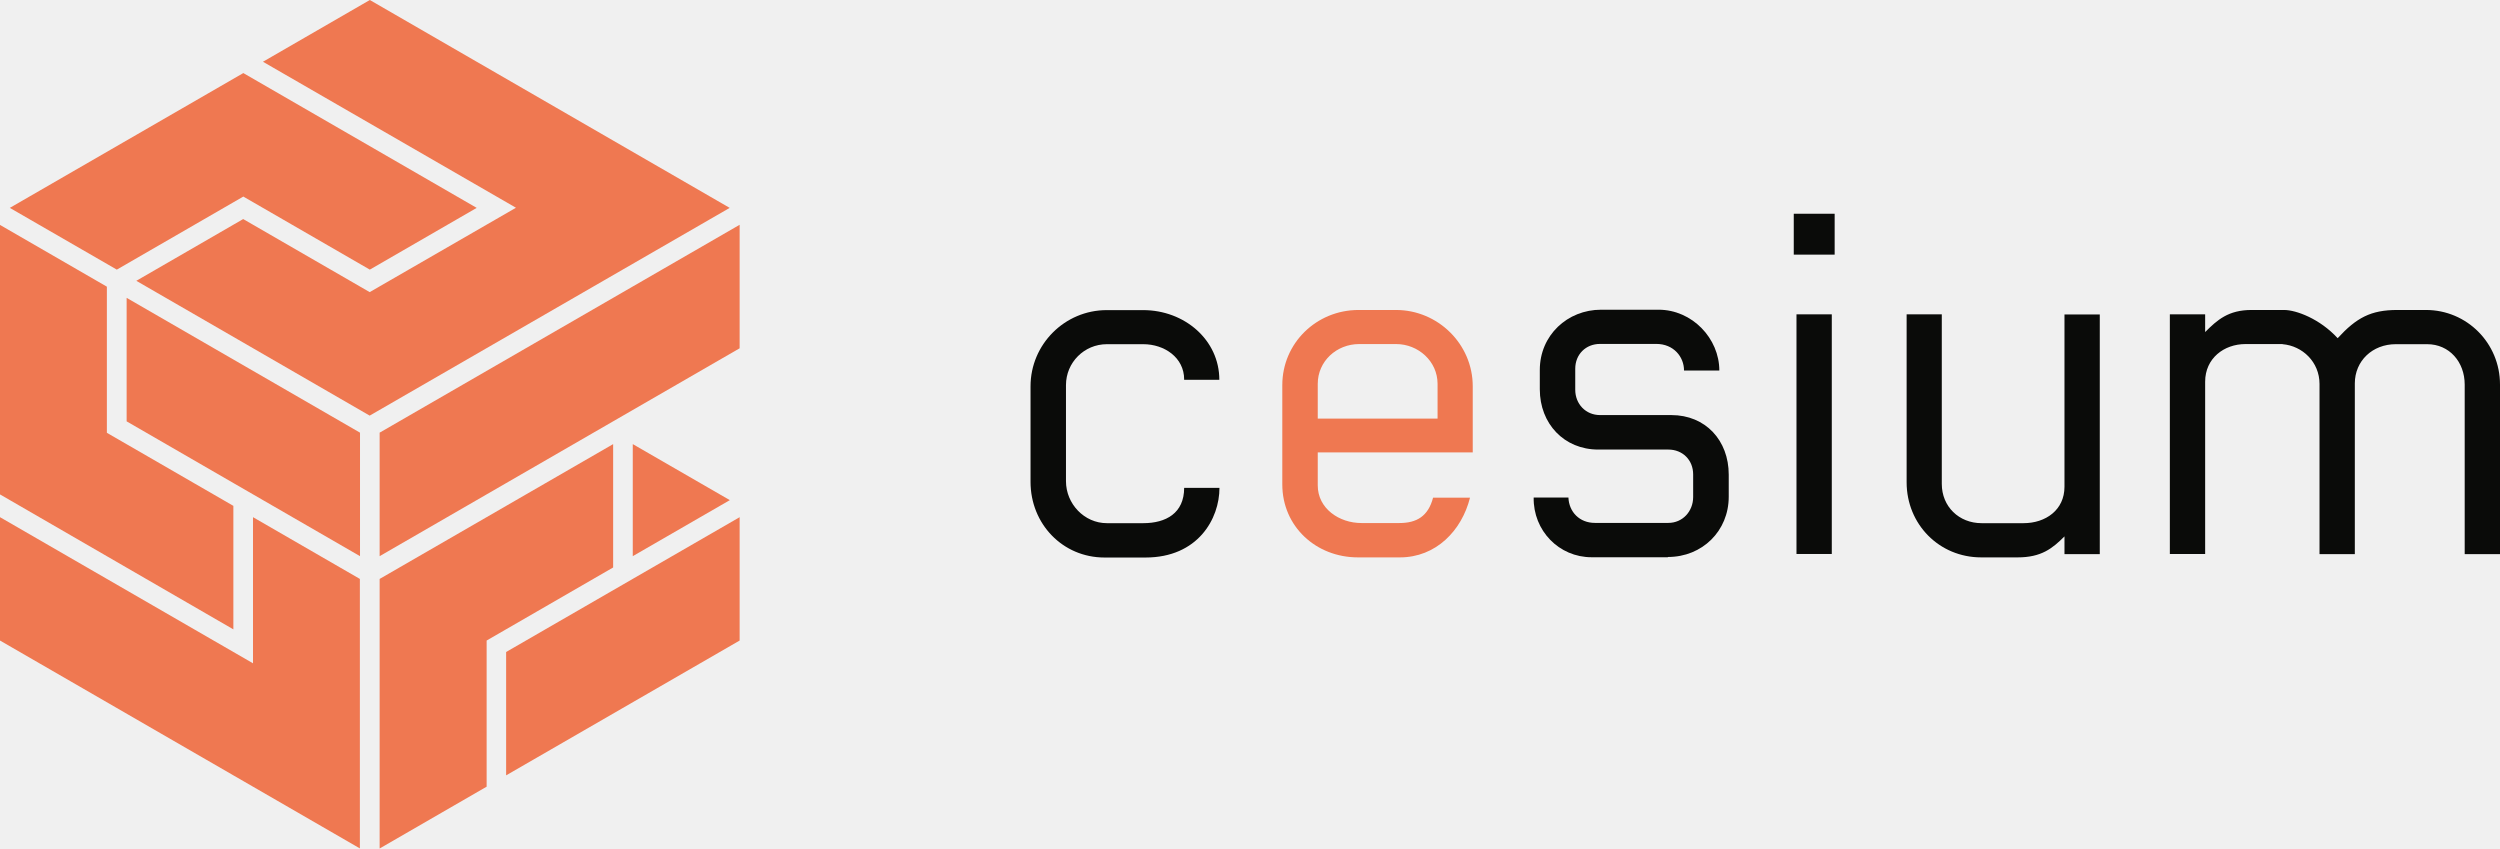
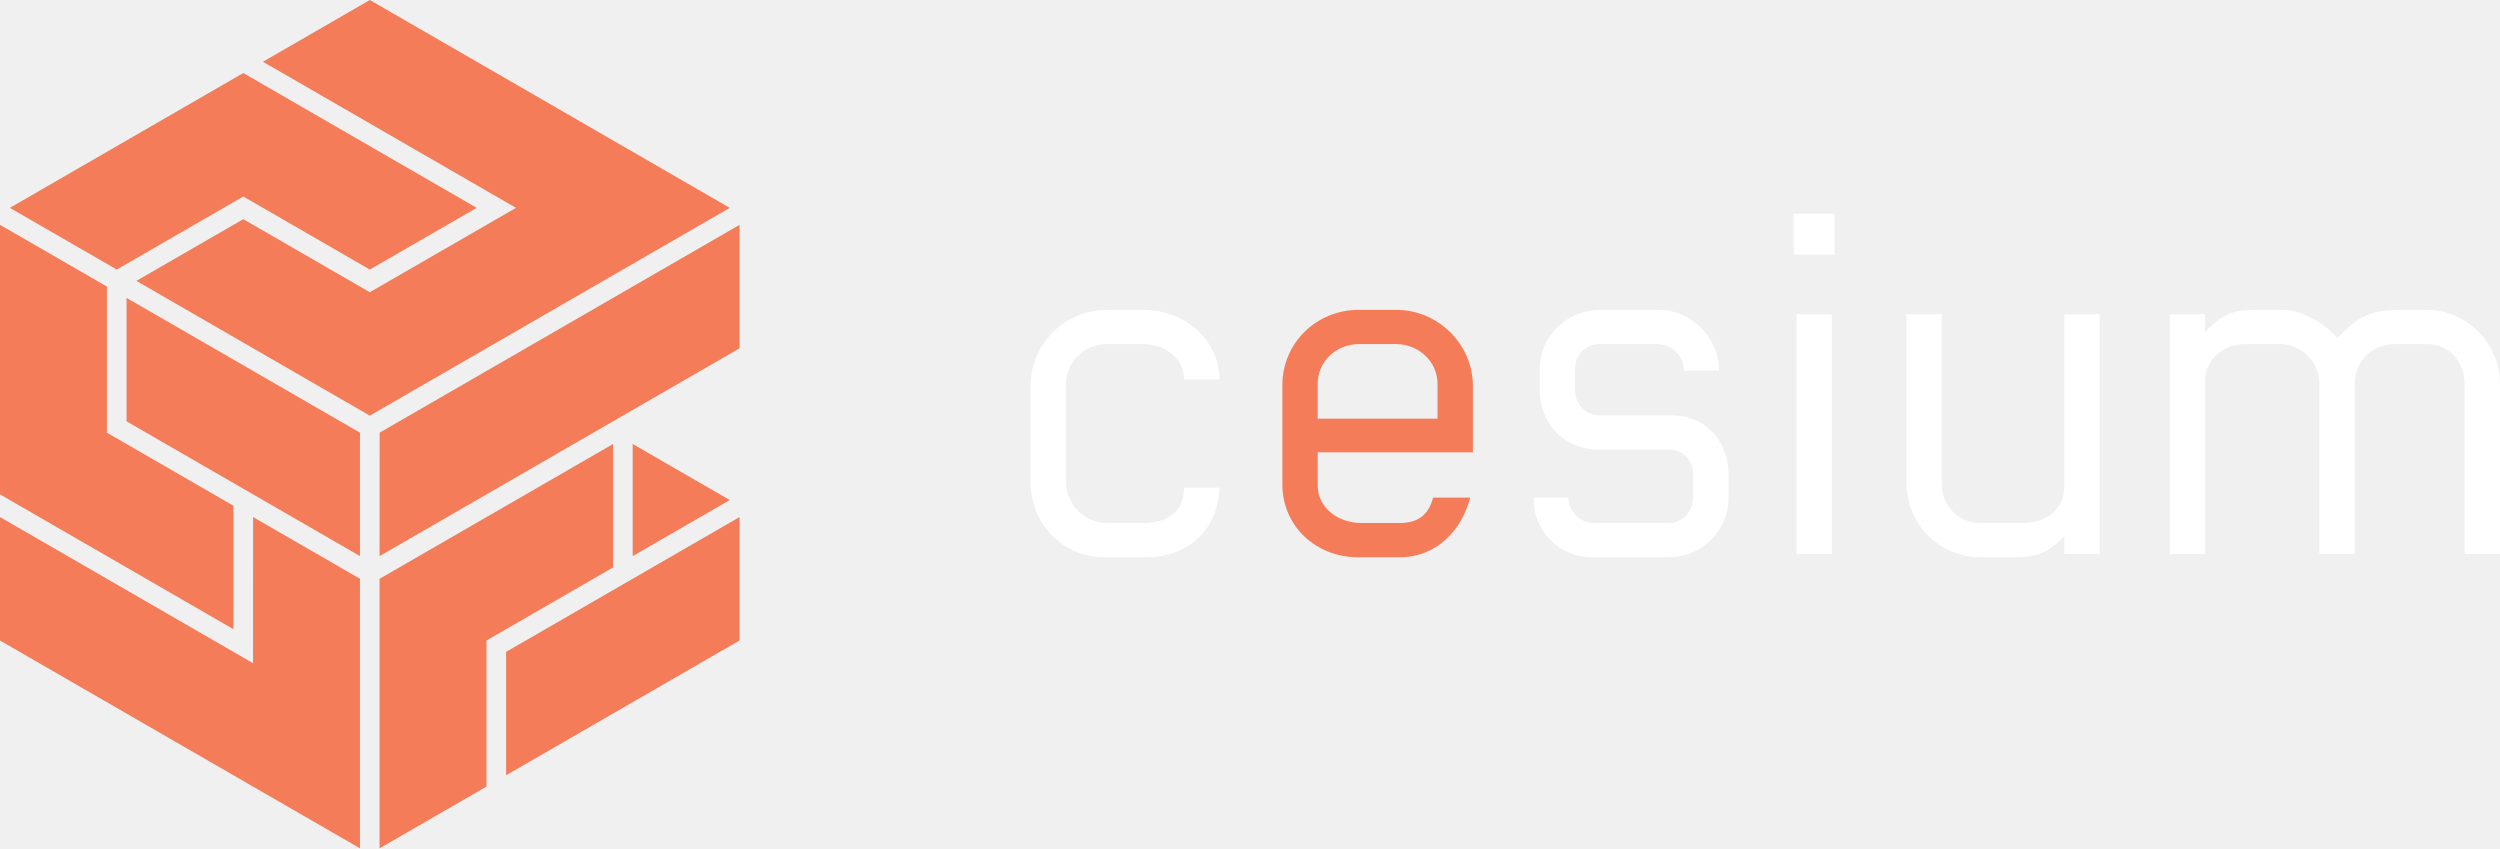
- <svg xmlns="http://www.w3.org/2000/svg" id="Camada_1" data-name="Camada 1" viewBox="0 0 183.4 62.23">
-   <defs>
-     <style>
-       .cls-1 {
-         fill: #0a0b09;
-       }
- 
-       .cls-2 {
-         fill: #ef7851;
-       }
-     </style>
-   </defs>
-   <g>
-     <path class="cls-1" d="m86.87,27.84c0-1.62-1.46-2.59-3-2.59h-2.67c-1.66,0-3,1.34-3,3v7.05c0,1.66,1.34,3.08,3,3.08h2.67c1.66,0,3-.73,3-2.59h2.59c0,2.27-1.58,5.11-5.43,5.11h-3c-3.08,0-5.43-2.47-5.43-5.55v-7.01c0-3.08,2.51-5.59,5.59-5.59h2.67c3.04,0,5.59,2.19,5.59,5.11h-2.59Z" />
-     <path class="cls-2" d="m96.67,33.18v2.43c0,1.7,1.58,2.76,3.2,2.76h2.79c1.26,0,2.11-.49,2.47-1.86h2.71c-.61,2.43-2.51,4.38-5.14,4.38h-3.08c-3.08,0-5.55-2.27-5.55-5.35v-7.29c0-3.08,2.51-5.51,5.59-5.51h2.75c3.08,0,5.63,2.51,5.63,5.59v4.86h-11.38Zm8.79-5.02c0-1.66-1.42-2.92-3.04-2.92h-2.71c-1.66,0-3.04,1.26-3.04,2.92v2.55h8.79v-2.55Z" />
-     <path class="cls-1" d="m122.35,40.88h-5.59c-2.39,0-4.29-1.95-4.25-4.38h2.55c.04,1.05.81,1.86,1.94,1.86h5.39c1.05,0,1.82-.85,1.82-1.9v-1.66c0-1.05-.77-1.82-1.82-1.82h-5.14c-2.51,0-4.29-1.9-4.29-4.42v-1.42c0-2.55,2.03-4.42,4.5-4.42h4.21c2.47,0,4.46,2.11,4.46,4.46h-2.59c0-1.01-.77-1.95-2.03-1.95h-4.13c-1.05,0-1.82.77-1.82,1.82v1.54c0,1.05.77,1.86,1.82,1.86h5.23c2.51,0,4.21,1.86,4.21,4.37v1.62c0,2.51-1.94,4.42-4.46,4.42Z" />
-     <path class="cls-1" d="m131.59,18.68v-3h3v3h-3Zm.2,21.96v-17.58h2.59v17.58h-2.59Z" />
-     <path class="cls-1" d="m142.45,23.06v12.44c0,1.66,1.26,2.88,2.92,2.88h3.08c1.62,0,3-.97,3-2.67v-12.64h2.59v17.58h-2.59v-1.3c-.89.89-1.7,1.54-3.44,1.54h-2.67c-3.08,0-5.47-2.43-5.47-5.51v-12.32h2.59Z" />
-     <path class="cls-1" d="m167.44,25.24h-2.71c-1.58,0-2.96,1.05-2.96,2.76v12.64h-2.59v-17.58h2.59v1.3c.89-.89,1.7-1.62,3.4-1.62h2.39c.89,0,2.63.65,3.93,2.07,1.38-1.5,2.43-2.07,4.37-2.07h2.11c3,0,5.43,2.43,5.43,5.47v12.44h-2.59v-12.44c0-1.66-1.13-2.96-2.75-2.96h-2.31c-1.7,0-3,1.22-3,2.88v12.52h-2.59v-12.48c0-1.62-1.26-2.8-2.71-2.92Z" />
+ <svg xmlns="http://www.w3.org/2000/svg" viewBox="0 0 1695.5 575.33">
+   <style type="text/css" id="style55">
+     .color {
+       fill: #f47c58;
+     }
+     .white {
+       fill: #fff;
+     }
+   </style>
+   <g transform="translate(-152.25,-212.34)">
+     <g>
+       <path class="white" d="m 955.28,469.68 c 0,-14.99 -13.48,-23.98 -27.71,-23.98 h -24.72 c -15.36,0 -27.72,12.37 -27.72,27.72 v 65.16 c 0,15.37 12.36,28.47 27.72,28.47 h 24.72 c 15.35,0 27.71,-6.75 27.71,-23.98 h 23.97 c 0,20.98 -14.61,47.2 -50.19,47.2 h -27.72 c -28.46,0 -50.18,-22.85 -50.18,-51.31 v -64.78 c 0,-28.47 23.22,-51.69 51.68,-51.69 h 24.72 c 28.09,0 51.68,20.22 51.68,47.2 h -23.96 z" />
+       <path class="color" d="m 1045.91,519.11 v 22.46 c 0,15.74 14.61,25.48 29.59,25.48 h 25.84 c 11.61,0 19.47,-4.5 22.84,-17.23 h 25.1 c -5.62,22.47 -23.22,40.45 -47.56,40.45 h -28.46 c -28.46,0 -51.31,-20.98 -51.31,-49.44 v -67.42 c 0,-28.46 23.23,-50.93 51.68,-50.93 h 25.47 c 28.46,0 52.06,23.22 52.06,51.69 v 44.94 z m 81.28,-46.44 c 0,-15.37 -13.11,-26.97 -28.1,-26.97 H 1074 c -15.37,0 -28.1,11.61 -28.1,26.97 v 23.59 h 81.28 v -23.59 z" />
+       <path class="white" d="m 1283.36,590.27 h -51.69 c -22.1,0 -39.69,-17.98 -39.32,-40.45 h 23.6 c 0.38,9.74 7.49,17.23 17.98,17.23 h 49.8 c 9.75,0 16.86,-7.87 16.86,-17.6 v -15.37 c 0,-9.73 -7.11,-16.85 -16.86,-16.85 h -47.56 c -23.21,0 -39.7,-17.6 -39.7,-40.83 v -13.1 c 0,-23.6 18.73,-40.82 41.58,-40.82 H 1277 c 22.84,0 41.2,19.48 41.2,41.2 h -23.98 c 0,-9.37 -7.11,-17.98 -18.72,-17.98 h -38.21 c -9.73,0 -16.85,7.11 -16.85,16.85 v 14.24 c 0,9.73 7.12,17.22 16.85,17.22 h 48.32 c 23.22,0 38.95,17.23 38.95,40.44 v 14.99 c -0.01,23.23 -17.98,40.83 -41.2,40.83 z" />
+       <path class="white" d="m 1368.75,385.03 v -27.72 h 27.72 v 27.72 z m 1.87,202.98 V 425.48 h 23.96 v 162.54 h -23.96 z" />
+       <path class="white" d="m 1469.1,425.48 v 114.98 c 0,15.36 11.63,26.6 26.98,26.6 h 28.46 c 14.99,0 27.72,-8.99 27.72,-24.72 V 425.48 h 23.98 v 162.54 h -23.98 v -11.98 c -8.23,8.24 -15.73,14.24 -31.83,14.24 h -24.72 c -28.46,0 -50.56,-22.48 -50.56,-50.93 V 425.48 Z" />
+       <path class="white" d="m 1700.18,445.7 h -25.08 c -14.61,0 -27.35,9.74 -27.35,25.48 v 116.84 h -23.96 V 425.48 h 23.96 v 11.99 c 8.25,-8.24 15.74,-14.99 31.47,-14.99 h 22.1 c 8.23,0 24.34,5.99 36.33,19.1 12.73,-13.86 22.46,-19.1 40.44,-19.1 h 19.46 c 27.72,0 50.2,22.48 50.2,50.56 v 114.97 h -23.98 V 473.04 c 0,-15.36 -10.49,-27.35 -25.46,-27.35 h -21.34 c -15.74,0 -27.72,11.24 -27.72,26.6 v 115.72 h -23.98 V 472.67 c 0.01,-14.98 -11.6,-25.84 -25.09,-26.97 z" />
+     </g>
+     <path class="color" d="m 310.58,539.93 -72.5,-41.84 v -83.72 l 158.3,91.4 v 83.72 z m 20,-285.72 72.5,-41.87 244.1,140.97 -244.13,140.92 -158.31,-91.4 72.5,-41.85 85.81,49.54 99.15,-57.21 z m -13.32,7.66 158.29,91.43 -72.5,41.85 -85.81,-49.55 -85.81,49.55 -72.5,-41.85 z m -165.01,102.96 72.5,41.85 v 99.11 l 85.83,49.54 -0.02,83.72 -158.31,-91.42 z m 0,198.18 171.62,99.11 0.04,-99.11 72.47,41.85 V 787.67 L 152.25,646.73 Z M 409.68,787.65 V 604.88 l 158.33,-91.41 v 83.7 l -85.83,49.56 v 99.06 z M 653.83,646.69 495.51,738.1 V 654.42 L 653.83,563 Z m -72.49,-57.21 v -76.02 l 65.84,38 z m 72.49,-140.95 -244.15,140.95 0.04,-83.72 244.11,-140.94 z" />
  </g>
-   <path class="cls-2" d="m17.13,35.44l-7.84-4.53v-9.06l17.12,9.89v9.06l-9.28-5.36Zm2.16-30.91L27.13,0l26.4,15.25-26.41,15.24-17.12-9.89,7.84-4.53,9.28,5.36,10.73-6.19L19.29,4.53Zm-1.44.83l17.12,9.89-7.84,4.53-9.28-5.36-9.28,5.36L.72,15.25,17.85,5.36ZM0,16.5l7.84,4.53v10.72l9.28,5.36v9.06S0,36.27,0,36.27v-19.77Zm0,21.44l18.56,10.72v-10.72s7.84,4.53,7.84,4.53v19.77L0,46.99v-9.06Zm27.85,24.3v-19.77l17.13-9.89v9.05l-9.28,5.36v10.72l-7.84,4.53Zm26.41-15.25l-17.13,9.89v-9.05l17.13-9.89v9.05Zm-7.84-6.19v-8.22l7.12,4.11-7.12,4.11Zm7.84-15.25l-26.41,15.25v-9.06s26.41-15.25,26.41-15.25v9.05Z" />
</svg>
